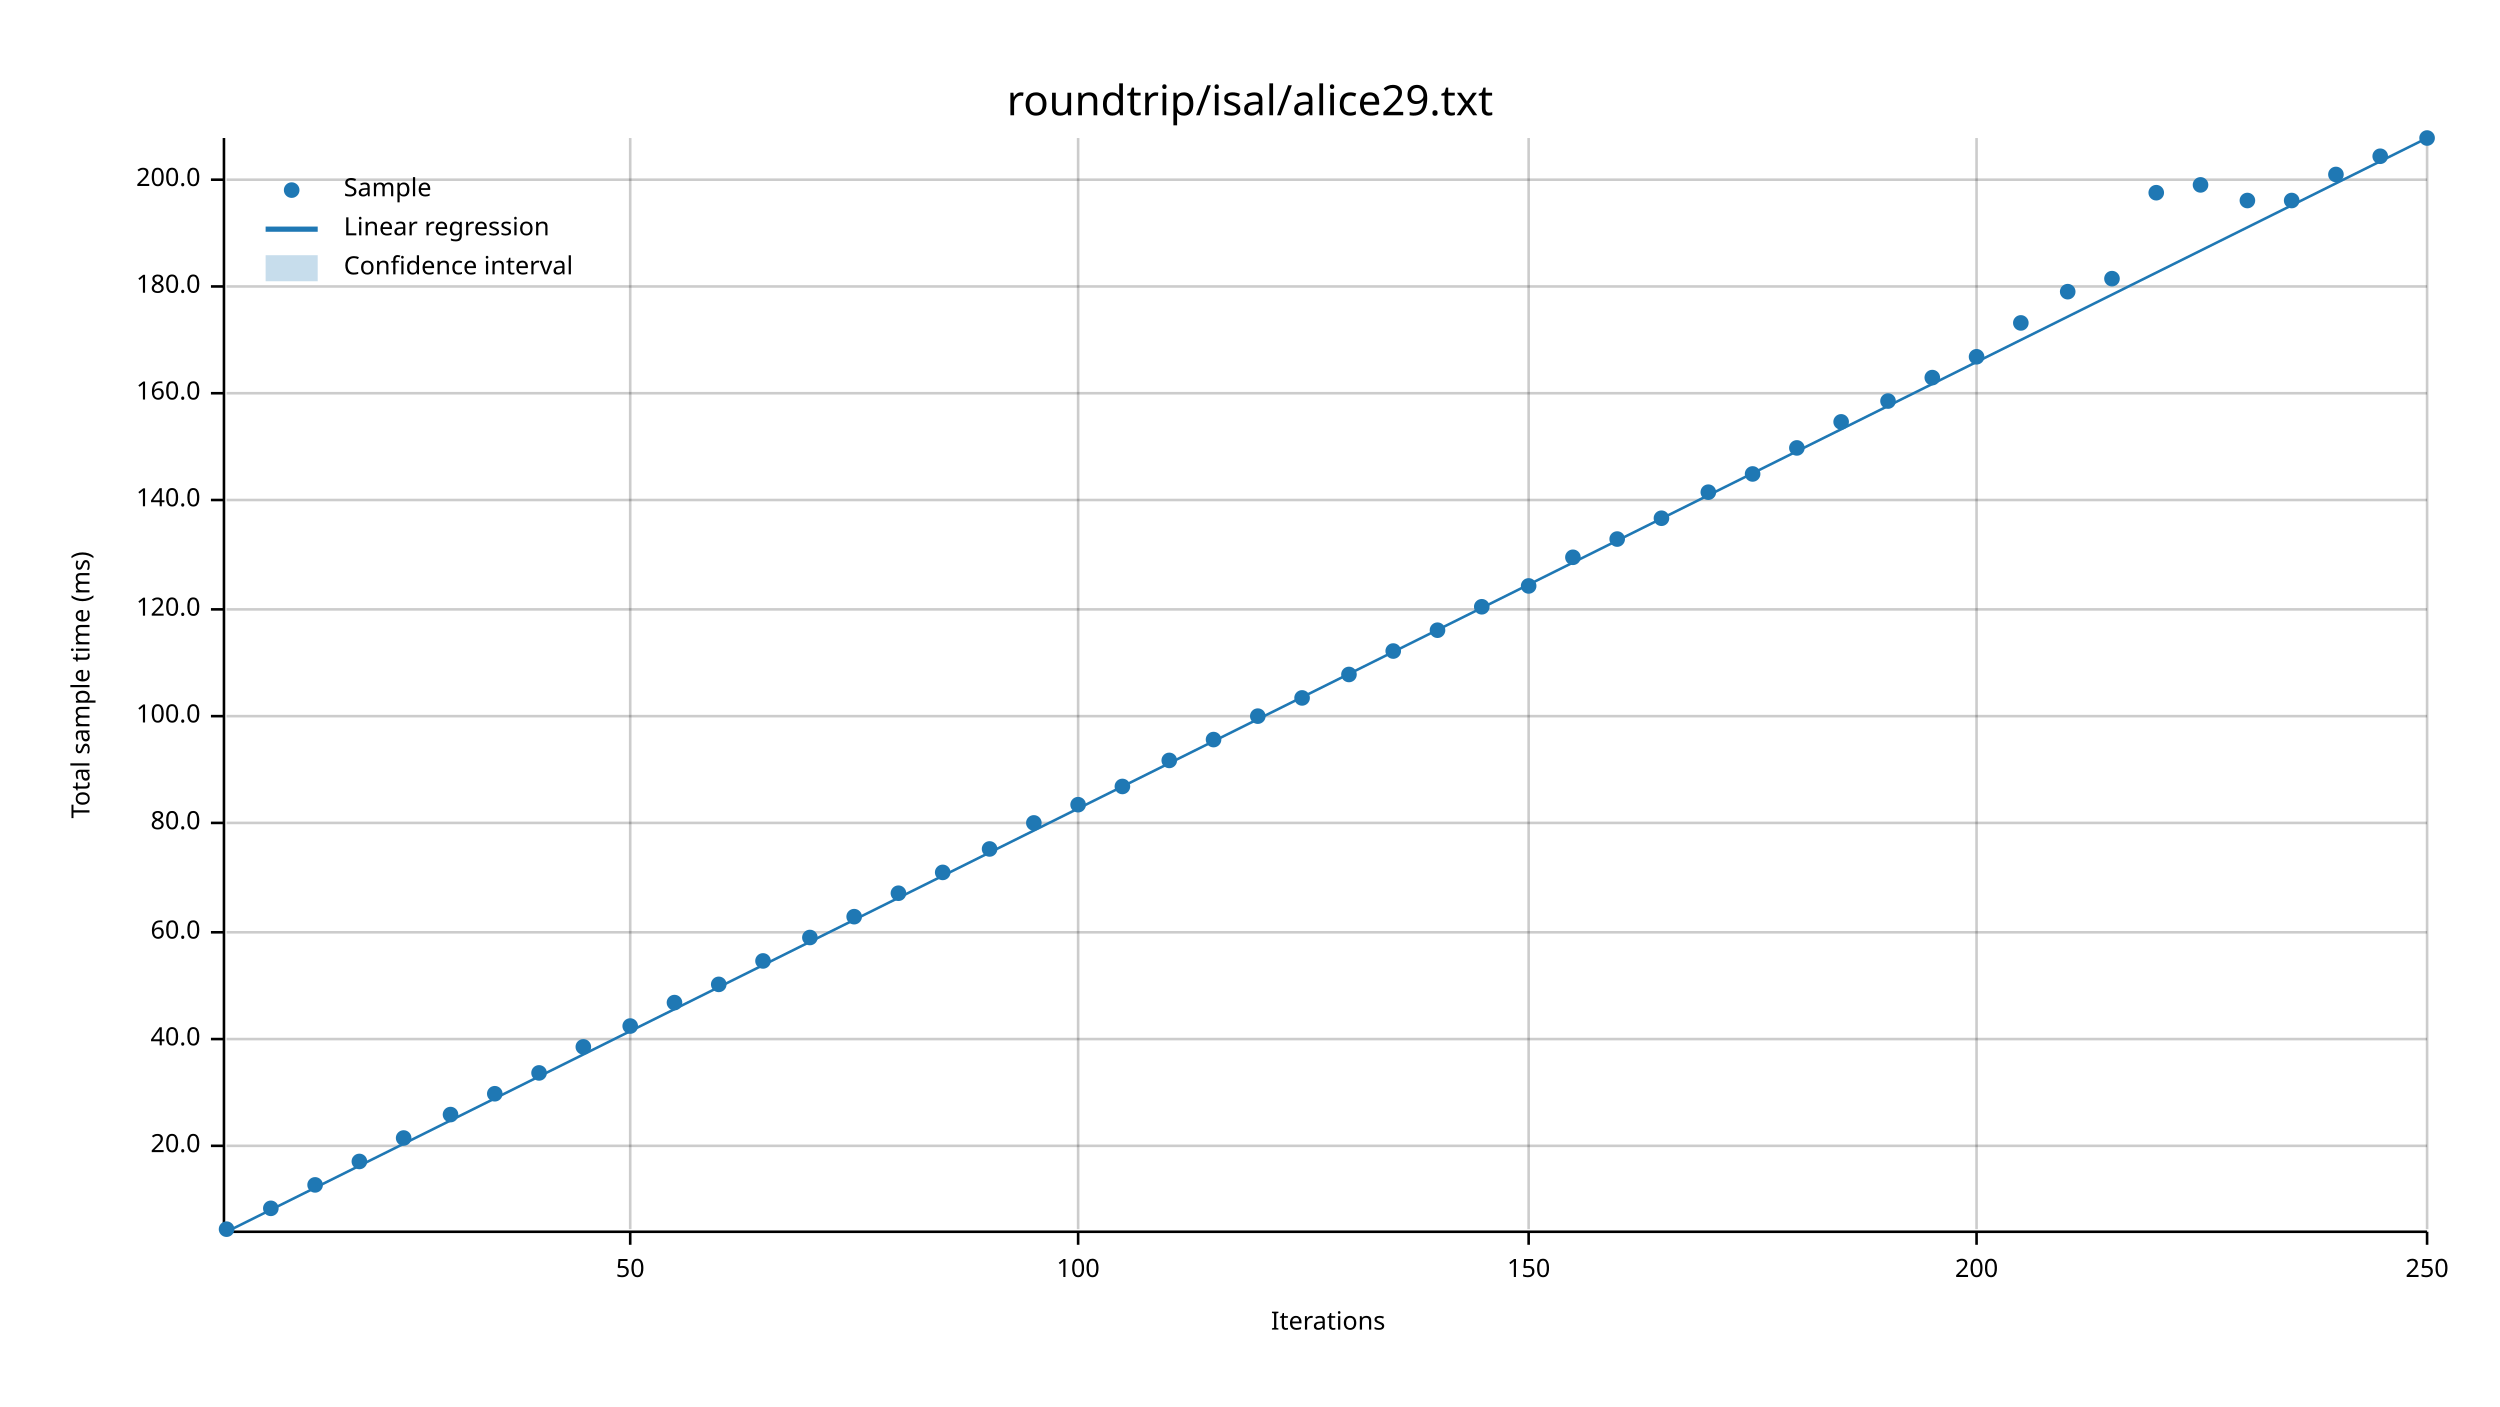
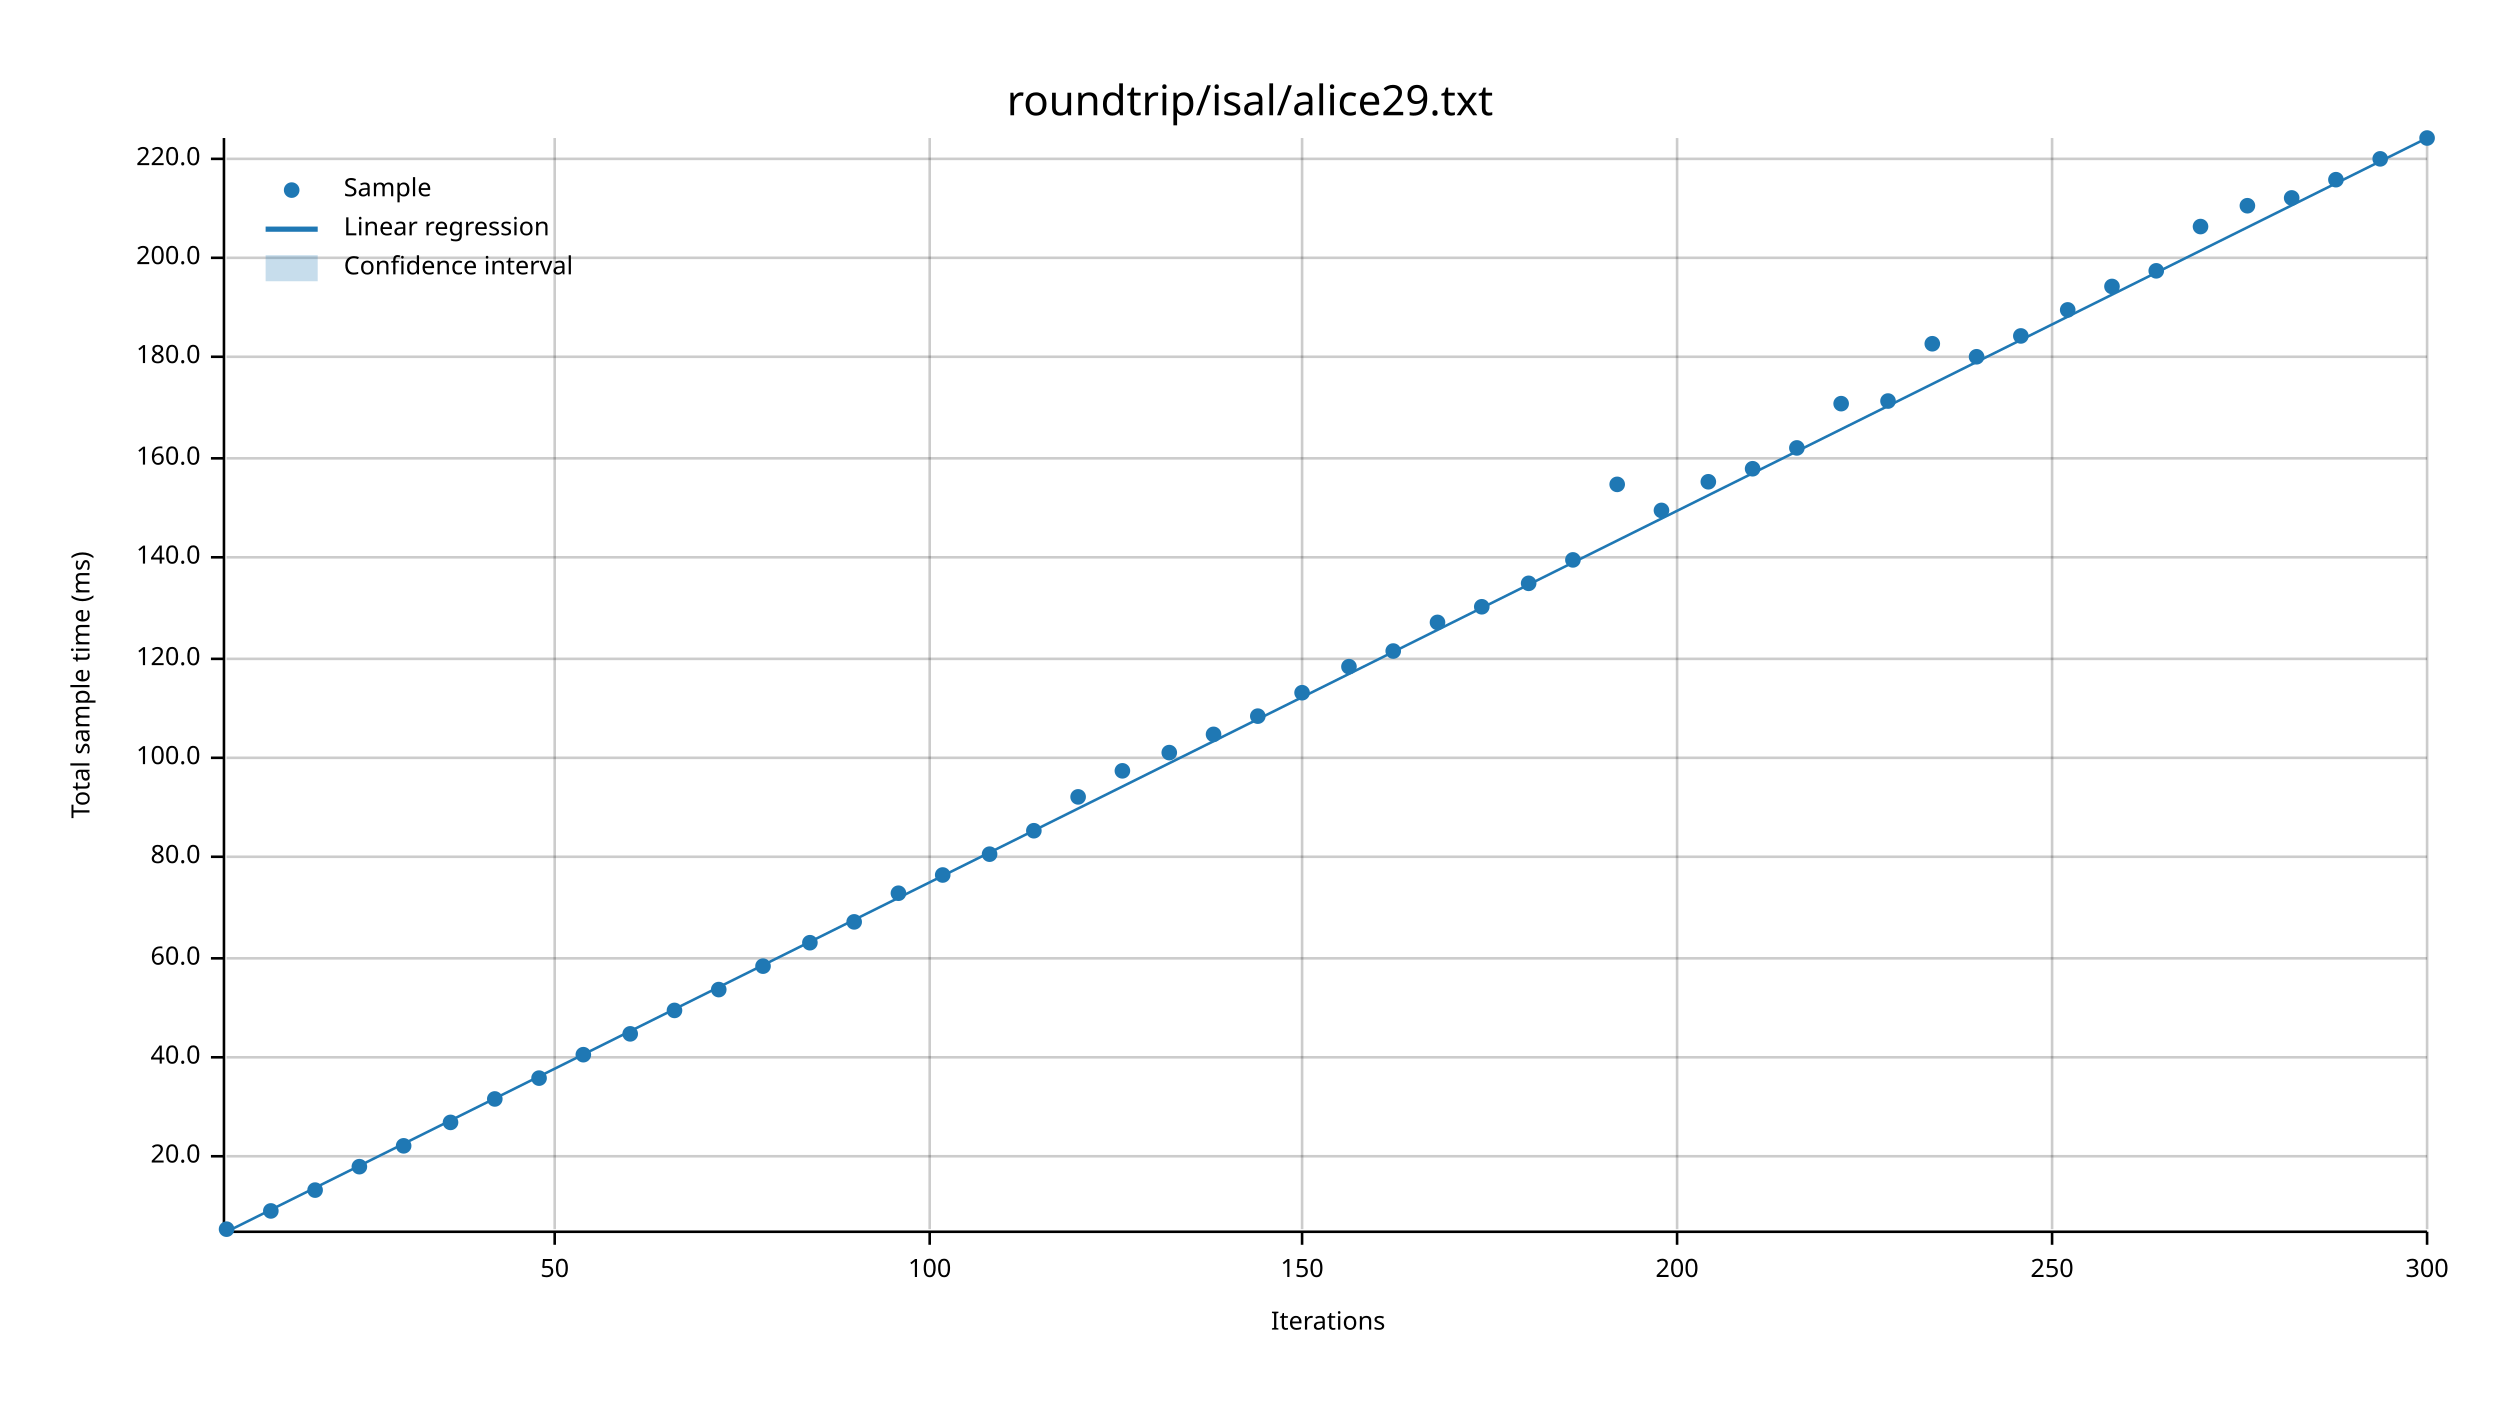
<svg xmlns="http://www.w3.org/2000/svg" width="960" height="540" viewBox="0 0 960 540">
  <text x="480" y="32" dy="0.76em" text-anchor="middle" font-family="sans-serif" font-size="16.129" opacity="1" fill="#000000">
roundtrip/isal/alice29.txt
</text>
  <text x="27" y="263" dy="0.76em" text-anchor="middle" font-family="sans-serif" font-size="9.677" opacity="1" fill="#000000" transform="rotate(270, 27, 263)">
Total sample time (ms)
</text>
  <text x="510" y="513" dy="-0.5ex" text-anchor="middle" font-family="sans-serif" font-size="9.677" opacity="1" fill="#000000">
Iterations
</text>
-   <line opacity="0.2" stroke="#000000" stroke-width="1" x1="242" y1="472" x2="242" y2="53" />
-   <line opacity="0.2" stroke="#000000" stroke-width="1" x1="414" y1="472" x2="414" y2="53" />
-   <line opacity="0.2" stroke="#000000" stroke-width="1" x1="587" y1="472" x2="587" y2="53" />
-   <line opacity="0.2" stroke="#000000" stroke-width="1" x1="759" y1="472" x2="759" y2="53" />
+   <line opacity="0.2" stroke="#000000" stroke-width="1" x1="213" y1="472" x2="213" y2="53" />
+   <line opacity="0.2" stroke="#000000" stroke-width="1" x1="357" y1="472" x2="357" y2="53" />
+   <line opacity="0.2" stroke="#000000" stroke-width="1" x1="500" y1="472" x2="500" y2="53" />
+   <line opacity="0.2" stroke="#000000" stroke-width="1" x1="644" y1="472" x2="644" y2="53" />
+   <line opacity="0.2" stroke="#000000" stroke-width="1" x1="788" y1="472" x2="788" y2="53" />
  <line opacity="0.2" stroke="#000000" stroke-width="1" x1="932" y1="472" x2="932" y2="53" />
-   <line opacity="0.2" stroke="#000000" stroke-width="1" x1="87" y1="440" x2="932" y2="440" />
-   <line opacity="0.2" stroke="#000000" stroke-width="1" x1="87" y1="399" x2="932" y2="399" />
-   <line opacity="0.2" stroke="#000000" stroke-width="1" x1="87" y1="358" x2="932" y2="358" />
-   <line opacity="0.2" stroke="#000000" stroke-width="1" x1="87" y1="316" x2="932" y2="316" />
-   <line opacity="0.2" stroke="#000000" stroke-width="1" x1="87" y1="275" x2="932" y2="275" />
-   <line opacity="0.2" stroke="#000000" stroke-width="1" x1="87" y1="234" x2="932" y2="234" />
-   <line opacity="0.2" stroke="#000000" stroke-width="1" x1="87" y1="192" x2="932" y2="192" />
-   <line opacity="0.2" stroke="#000000" stroke-width="1" x1="87" y1="151" x2="932" y2="151" />
-   <line opacity="0.2" stroke="#000000" stroke-width="1" x1="87" y1="110" x2="932" y2="110" />
-   <line opacity="0.2" stroke="#000000" stroke-width="1" x1="87" y1="69" x2="932" y2="69" />
+   <line opacity="0.2" stroke="#000000" stroke-width="1" x1="87" y1="444" x2="932" y2="444" />
+   <line opacity="0.2" stroke="#000000" stroke-width="1" x1="87" y1="406" x2="932" y2="406" />
+   <line opacity="0.2" stroke="#000000" stroke-width="1" x1="87" y1="368" x2="932" y2="368" />
+   <line opacity="0.2" stroke="#000000" stroke-width="1" x1="87" y1="329" x2="932" y2="329" />
+   <line opacity="0.2" stroke="#000000" stroke-width="1" x1="87" y1="291" x2="932" y2="291" />
+   <line opacity="0.2" stroke="#000000" stroke-width="1" x1="87" y1="253" x2="932" y2="253" />
+   <line opacity="0.2" stroke="#000000" stroke-width="1" x1="87" y1="214" x2="932" y2="214" />
+   <line opacity="0.2" stroke="#000000" stroke-width="1" x1="87" y1="176" x2="932" y2="176" />
+   <line opacity="0.2" stroke="#000000" stroke-width="1" x1="87" y1="137" x2="932" y2="137" />
+   <line opacity="0.2" stroke="#000000" stroke-width="1" x1="87" y1="99" x2="932" y2="99" />
+   <line opacity="0.2" stroke="#000000" stroke-width="1" x1="87" y1="61" x2="932" y2="61" />
  <polyline fill="none" opacity="1" stroke="#000000" stroke-width="1" points="86,53 86,472 " />
-   <text x="77" y="440" dy="0.5ex" text-anchor="end" font-family="sans-serif" font-size="9.677" opacity="1" fill="#000000">
+   <text x="77" y="444" dy="0.5ex" text-anchor="end" font-family="sans-serif" font-size="9.677" opacity="1" fill="#000000">
20.0
</text>
-   <polyline fill="none" opacity="1" stroke="#000000" stroke-width="1" points="81,440 86,440 " />
-   <text x="77" y="399" dy="0.5ex" text-anchor="end" font-family="sans-serif" font-size="9.677" opacity="1" fill="#000000">
+   <polyline fill="none" opacity="1" stroke="#000000" stroke-width="1" points="81,444 86,444 " />
+   <text x="77" y="406" dy="0.5ex" text-anchor="end" font-family="sans-serif" font-size="9.677" opacity="1" fill="#000000">
40.0
</text>
-   <polyline fill="none" opacity="1" stroke="#000000" stroke-width="1" points="81,399 86,399 " />
-   <text x="77" y="358" dy="0.5ex" text-anchor="end" font-family="sans-serif" font-size="9.677" opacity="1" fill="#000000">
+   <polyline fill="none" opacity="1" stroke="#000000" stroke-width="1" points="81,406 86,406 " />
+   <text x="77" y="368" dy="0.5ex" text-anchor="end" font-family="sans-serif" font-size="9.677" opacity="1" fill="#000000">
60.0
</text>
-   <polyline fill="none" opacity="1" stroke="#000000" stroke-width="1" points="81,358 86,358 " />
-   <text x="77" y="316" dy="0.5ex" text-anchor="end" font-family="sans-serif" font-size="9.677" opacity="1" fill="#000000">
+   <polyline fill="none" opacity="1" stroke="#000000" stroke-width="1" points="81,368 86,368 " />
+   <text x="77" y="329" dy="0.5ex" text-anchor="end" font-family="sans-serif" font-size="9.677" opacity="1" fill="#000000">
80.0
</text>
-   <polyline fill="none" opacity="1" stroke="#000000" stroke-width="1" points="81,316 86,316 " />
-   <text x="77" y="275" dy="0.5ex" text-anchor="end" font-family="sans-serif" font-size="9.677" opacity="1" fill="#000000">
+   <polyline fill="none" opacity="1" stroke="#000000" stroke-width="1" points="81,329 86,329 " />
+   <text x="77" y="291" dy="0.5ex" text-anchor="end" font-family="sans-serif" font-size="9.677" opacity="1" fill="#000000">
100.0
</text>
-   <polyline fill="none" opacity="1" stroke="#000000" stroke-width="1" points="81,275 86,275 " />
-   <text x="77" y="234" dy="0.5ex" text-anchor="end" font-family="sans-serif" font-size="9.677" opacity="1" fill="#000000">
+   <polyline fill="none" opacity="1" stroke="#000000" stroke-width="1" points="81,291 86,291 " />
+   <text x="77" y="253" dy="0.5ex" text-anchor="end" font-family="sans-serif" font-size="9.677" opacity="1" fill="#000000">
120.0
</text>
-   <polyline fill="none" opacity="1" stroke="#000000" stroke-width="1" points="81,234 86,234 " />
-   <text x="77" y="192" dy="0.5ex" text-anchor="end" font-family="sans-serif" font-size="9.677" opacity="1" fill="#000000">
+   <polyline fill="none" opacity="1" stroke="#000000" stroke-width="1" points="81,253 86,253 " />
+   <text x="77" y="214" dy="0.5ex" text-anchor="end" font-family="sans-serif" font-size="9.677" opacity="1" fill="#000000">
140.0
</text>
-   <polyline fill="none" opacity="1" stroke="#000000" stroke-width="1" points="81,192 86,192 " />
-   <text x="77" y="151" dy="0.5ex" text-anchor="end" font-family="sans-serif" font-size="9.677" opacity="1" fill="#000000">
+   <polyline fill="none" opacity="1" stroke="#000000" stroke-width="1" points="81,214 86,214 " />
+   <text x="77" y="176" dy="0.5ex" text-anchor="end" font-family="sans-serif" font-size="9.677" opacity="1" fill="#000000">
160.0
</text>
-   <polyline fill="none" opacity="1" stroke="#000000" stroke-width="1" points="81,151 86,151 " />
-   <text x="77" y="110" dy="0.5ex" text-anchor="end" font-family="sans-serif" font-size="9.677" opacity="1" fill="#000000">
+   <polyline fill="none" opacity="1" stroke="#000000" stroke-width="1" points="81,176 86,176 " />
+   <text x="77" y="137" dy="0.5ex" text-anchor="end" font-family="sans-serif" font-size="9.677" opacity="1" fill="#000000">
180.0
</text>
-   <polyline fill="none" opacity="1" stroke="#000000" stroke-width="1" points="81,110 86,110 " />
-   <text x="77" y="69" dy="0.5ex" text-anchor="end" font-family="sans-serif" font-size="9.677" opacity="1" fill="#000000">
+   <polyline fill="none" opacity="1" stroke="#000000" stroke-width="1" points="81,137 86,137 " />
+   <text x="77" y="99" dy="0.5ex" text-anchor="end" font-family="sans-serif" font-size="9.677" opacity="1" fill="#000000">
200.0
</text>
-   <polyline fill="none" opacity="1" stroke="#000000" stroke-width="1" points="81,69 86,69 " />
+   <polyline fill="none" opacity="1" stroke="#000000" stroke-width="1" points="81,99 86,99 " />
+   <text x="77" y="61" dy="0.5ex" text-anchor="end" font-family="sans-serif" font-size="9.677" opacity="1" fill="#000000">
+ 220.0
+ </text>
+   <polyline fill="none" opacity="1" stroke="#000000" stroke-width="1" points="81,61 86,61 " />
  <polyline fill="none" opacity="1" stroke="#000000" stroke-width="1" points="87,473 932,473 " />
-   <text x="242" y="483" dy="0.76em" text-anchor="middle" font-family="sans-serif" font-size="9.677" opacity="1" fill="#000000">
+   <text x="213" y="483" dy="0.76em" text-anchor="middle" font-family="sans-serif" font-size="9.677" opacity="1" fill="#000000">
50
</text>
-   <polyline fill="none" opacity="1" stroke="#000000" stroke-width="1" points="242,473 242,478 " />
-   <text x="414" y="483" dy="0.76em" text-anchor="middle" font-family="sans-serif" font-size="9.677" opacity="1" fill="#000000">
+   <polyline fill="none" opacity="1" stroke="#000000" stroke-width="1" points="213,473 213,478 " />
+   <text x="357" y="483" dy="0.76em" text-anchor="middle" font-family="sans-serif" font-size="9.677" opacity="1" fill="#000000">
100
</text>
-   <polyline fill="none" opacity="1" stroke="#000000" stroke-width="1" points="414,473 414,478 " />
-   <text x="587" y="483" dy="0.76em" text-anchor="middle" font-family="sans-serif" font-size="9.677" opacity="1" fill="#000000">
+   <polyline fill="none" opacity="1" stroke="#000000" stroke-width="1" points="357,473 357,478 " />
+   <text x="500" y="483" dy="0.76em" text-anchor="middle" font-family="sans-serif" font-size="9.677" opacity="1" fill="#000000">
150
</text>
-   <polyline fill="none" opacity="1" stroke="#000000" stroke-width="1" points="587,473 587,478 " />
-   <text x="759" y="483" dy="0.76em" text-anchor="middle" font-family="sans-serif" font-size="9.677" opacity="1" fill="#000000">
+   <polyline fill="none" opacity="1" stroke="#000000" stroke-width="1" points="500,473 500,478 " />
+   <text x="644" y="483" dy="0.76em" text-anchor="middle" font-family="sans-serif" font-size="9.677" opacity="1" fill="#000000">
200
</text>
-   <polyline fill="none" opacity="1" stroke="#000000" stroke-width="1" points="759,473 759,478 " />
+   <polyline fill="none" opacity="1" stroke="#000000" stroke-width="1" points="644,473 644,478 " />
+   <text x="788" y="483" dy="0.76em" text-anchor="middle" font-family="sans-serif" font-size="9.677" opacity="1" fill="#000000">
+ 250
+ </text>
+   <polyline fill="none" opacity="1" stroke="#000000" stroke-width="1" points="788,473 788,478 " />
  <text x="932" y="483" dy="0.76em" text-anchor="middle" font-family="sans-serif" font-size="9.677" opacity="1" fill="#000000">
- 250
+ 300
</text>
  <polyline fill="none" opacity="1" stroke="#000000" stroke-width="1" points="932,473 932,478 " />
  <circle cx="87" cy="472" r="3" opacity="1" fill="#1F78B4" stroke="none" stroke-width="1" />
-   <circle cx="104" cy="464" r="3" opacity="1" fill="#1F78B4" stroke="none" stroke-width="1" />
-   <circle cx="121" cy="455" r="3" opacity="1" fill="#1F78B4" stroke="none" stroke-width="1" />
-   <circle cx="138" cy="446" r="3" opacity="1" fill="#1F78B4" stroke="none" stroke-width="1" />
-   <circle cx="155" cy="437" r="3" opacity="1" fill="#1F78B4" stroke="none" stroke-width="1" />
-   <circle cx="173" cy="428" r="3" opacity="1" fill="#1F78B4" stroke="none" stroke-width="1" />
-   <circle cx="190" cy="420" r="3" opacity="1" fill="#1F78B4" stroke="none" stroke-width="1" />
-   <circle cx="207" cy="412" r="3" opacity="1" fill="#1F78B4" stroke="none" stroke-width="1" />
-   <circle cx="224" cy="402" r="3" opacity="1" fill="#1F78B4" stroke="none" stroke-width="1" />
-   <circle cx="242" cy="394" r="3" opacity="1" fill="#1F78B4" stroke="none" stroke-width="1" />
-   <circle cx="259" cy="385" r="3" opacity="1" fill="#1F78B4" stroke="none" stroke-width="1" />
-   <circle cx="276" cy="378" r="3" opacity="1" fill="#1F78B4" stroke="none" stroke-width="1" />
-   <circle cx="293" cy="369" r="3" opacity="1" fill="#1F78B4" stroke="none" stroke-width="1" />
-   <circle cx="311" cy="360" r="3" opacity="1" fill="#1F78B4" stroke="none" stroke-width="1" />
-   <circle cx="328" cy="352" r="3" opacity="1" fill="#1F78B4" stroke="none" stroke-width="1" />
+   <circle cx="104" cy="465" r="3" opacity="1" fill="#1F78B4" stroke="none" stroke-width="1" />
+   <circle cx="121" cy="457" r="3" opacity="1" fill="#1F78B4" stroke="none" stroke-width="1" />
+   <circle cx="138" cy="448" r="3" opacity="1" fill="#1F78B4" stroke="none" stroke-width="1" />
+   <circle cx="155" cy="440" r="3" opacity="1" fill="#1F78B4" stroke="none" stroke-width="1" />
+   <circle cx="173" cy="431" r="3" opacity="1" fill="#1F78B4" stroke="none" stroke-width="1" />
+   <circle cx="190" cy="422" r="3" opacity="1" fill="#1F78B4" stroke="none" stroke-width="1" />
+   <circle cx="207" cy="414" r="3" opacity="1" fill="#1F78B4" stroke="none" stroke-width="1" />
+   <circle cx="224" cy="405" r="3" opacity="1" fill="#1F78B4" stroke="none" stroke-width="1" />
+   <circle cx="242" cy="397" r="3" opacity="1" fill="#1F78B4" stroke="none" stroke-width="1" />
+   <circle cx="259" cy="388" r="3" opacity="1" fill="#1F78B4" stroke="none" stroke-width="1" />
+   <circle cx="276" cy="380" r="3" opacity="1" fill="#1F78B4" stroke="none" stroke-width="1" />
+   <circle cx="293" cy="371" r="3" opacity="1" fill="#1F78B4" stroke="none" stroke-width="1" />
+   <circle cx="311" cy="362" r="3" opacity="1" fill="#1F78B4" stroke="none" stroke-width="1" />
+   <circle cx="328" cy="354" r="3" opacity="1" fill="#1F78B4" stroke="none" stroke-width="1" />
  <circle cx="345" cy="343" r="3" opacity="1" fill="#1F78B4" stroke="none" stroke-width="1" />
-   <circle cx="362" cy="335" r="3" opacity="1" fill="#1F78B4" stroke="none" stroke-width="1" />
-   <circle cx="380" cy="326" r="3" opacity="1" fill="#1F78B4" stroke="none" stroke-width="1" />
-   <circle cx="397" cy="316" r="3" opacity="1" fill="#1F78B4" stroke="none" stroke-width="1" />
-   <circle cx="414" cy="309" r="3" opacity="1" fill="#1F78B4" stroke="none" stroke-width="1" />
-   <circle cx="431" cy="302" r="3" opacity="1" fill="#1F78B4" stroke="none" stroke-width="1" />
-   <circle cx="449" cy="292" r="3" opacity="1" fill="#1F78B4" stroke="none" stroke-width="1" />
-   <circle cx="466" cy="284" r="3" opacity="1" fill="#1F78B4" stroke="none" stroke-width="1" />
+   <circle cx="362" cy="336" r="3" opacity="1" fill="#1F78B4" stroke="none" stroke-width="1" />
+   <circle cx="380" cy="328" r="3" opacity="1" fill="#1F78B4" stroke="none" stroke-width="1" />
+   <circle cx="397" cy="319" r="3" opacity="1" fill="#1F78B4" stroke="none" stroke-width="1" />
+   <circle cx="414" cy="306" r="3" opacity="1" fill="#1F78B4" stroke="none" stroke-width="1" />
+   <circle cx="431" cy="296" r="3" opacity="1" fill="#1F78B4" stroke="none" stroke-width="1" />
+   <circle cx="449" cy="289" r="3" opacity="1" fill="#1F78B4" stroke="none" stroke-width="1" />
+   <circle cx="466" cy="282" r="3" opacity="1" fill="#1F78B4" stroke="none" stroke-width="1" />
  <circle cx="483" cy="275" r="3" opacity="1" fill="#1F78B4" stroke="none" stroke-width="1" />
-   <circle cx="500" cy="268" r="3" opacity="1" fill="#1F78B4" stroke="none" stroke-width="1" />
-   <circle cx="518" cy="259" r="3" opacity="1" fill="#1F78B4" stroke="none" stroke-width="1" />
+   <circle cx="500" cy="266" r="3" opacity="1" fill="#1F78B4" stroke="none" stroke-width="1" />
+   <circle cx="518" cy="256" r="3" opacity="1" fill="#1F78B4" stroke="none" stroke-width="1" />
  <circle cx="535" cy="250" r="3" opacity="1" fill="#1F78B4" stroke="none" stroke-width="1" />
-   <circle cx="552" cy="242" r="3" opacity="1" fill="#1F78B4" stroke="none" stroke-width="1" />
+   <circle cx="552" cy="239" r="3" opacity="1" fill="#1F78B4" stroke="none" stroke-width="1" />
  <circle cx="569" cy="233" r="3" opacity="1" fill="#1F78B4" stroke="none" stroke-width="1" />
-   <circle cx="587" cy="225" r="3" opacity="1" fill="#1F78B4" stroke="none" stroke-width="1" />
-   <circle cx="604" cy="214" r="3" opacity="1" fill="#1F78B4" stroke="none" stroke-width="1" />
-   <circle cx="621" cy="207" r="3" opacity="1" fill="#1F78B4" stroke="none" stroke-width="1" />
-   <circle cx="638" cy="199" r="3" opacity="1" fill="#1F78B4" stroke="none" stroke-width="1" />
-   <circle cx="656" cy="189" r="3" opacity="1" fill="#1F78B4" stroke="none" stroke-width="1" />
-   <circle cx="673" cy="182" r="3" opacity="1" fill="#1F78B4" stroke="none" stroke-width="1" />
+   <circle cx="587" cy="224" r="3" opacity="1" fill="#1F78B4" stroke="none" stroke-width="1" />
+   <circle cx="604" cy="215" r="3" opacity="1" fill="#1F78B4" stroke="none" stroke-width="1" />
+   <circle cx="621" cy="186" r="3" opacity="1" fill="#1F78B4" stroke="none" stroke-width="1" />
+   <circle cx="638" cy="196" r="3" opacity="1" fill="#1F78B4" stroke="none" stroke-width="1" />
+   <circle cx="656" cy="185" r="3" opacity="1" fill="#1F78B4" stroke="none" stroke-width="1" />
+   <circle cx="673" cy="180" r="3" opacity="1" fill="#1F78B4" stroke="none" stroke-width="1" />
  <circle cx="690" cy="172" r="3" opacity="1" fill="#1F78B4" stroke="none" stroke-width="1" />
-   <circle cx="707" cy="162" r="3" opacity="1" fill="#1F78B4" stroke="none" stroke-width="1" />
+   <circle cx="707" cy="155" r="3" opacity="1" fill="#1F78B4" stroke="none" stroke-width="1" />
  <circle cx="725" cy="154" r="3" opacity="1" fill="#1F78B4" stroke="none" stroke-width="1" />
-   <circle cx="742" cy="145" r="3" opacity="1" fill="#1F78B4" stroke="none" stroke-width="1" />
+   <circle cx="742" cy="132" r="3" opacity="1" fill="#1F78B4" stroke="none" stroke-width="1" />
  <circle cx="759" cy="137" r="3" opacity="1" fill="#1F78B4" stroke="none" stroke-width="1" />
-   <circle cx="776" cy="124" r="3" opacity="1" fill="#1F78B4" stroke="none" stroke-width="1" />
-   <circle cx="794" cy="112" r="3" opacity="1" fill="#1F78B4" stroke="none" stroke-width="1" />
-   <circle cx="811" cy="107" r="3" opacity="1" fill="#1F78B4" stroke="none" stroke-width="1" />
-   <circle cx="828" cy="74" r="3" opacity="1" fill="#1F78B4" stroke="none" stroke-width="1" />
-   <circle cx="845" cy="71" r="3" opacity="1" fill="#1F78B4" stroke="none" stroke-width="1" />
-   <circle cx="863" cy="77" r="3" opacity="1" fill="#1F78B4" stroke="none" stroke-width="1" />
-   <circle cx="880" cy="77" r="3" opacity="1" fill="#1F78B4" stroke="none" stroke-width="1" />
-   <circle cx="897" cy="67" r="3" opacity="1" fill="#1F78B4" stroke="none" stroke-width="1" />
-   <circle cx="914" cy="60" r="3" opacity="1" fill="#1F78B4" stroke="none" stroke-width="1" />
+   <circle cx="776" cy="129" r="3" opacity="1" fill="#1F78B4" stroke="none" stroke-width="1" />
+   <circle cx="794" cy="119" r="3" opacity="1" fill="#1F78B4" stroke="none" stroke-width="1" />
+   <circle cx="811" cy="110" r="3" opacity="1" fill="#1F78B4" stroke="none" stroke-width="1" />
+   <circle cx="828" cy="104" r="3" opacity="1" fill="#1F78B4" stroke="none" stroke-width="1" />
+   <circle cx="845" cy="87" r="3" opacity="1" fill="#1F78B4" stroke="none" stroke-width="1" />
+   <circle cx="863" cy="79" r="3" opacity="1" fill="#1F78B4" stroke="none" stroke-width="1" />
+   <circle cx="880" cy="76" r="3" opacity="1" fill="#1F78B4" stroke="none" stroke-width="1" />
+   <circle cx="897" cy="69" r="3" opacity="1" fill="#1F78B4" stroke="none" stroke-width="1" />
+   <circle cx="914" cy="61" r="3" opacity="1" fill="#1F78B4" stroke="none" stroke-width="1" />
  <circle cx="932" cy="53" r="3" opacity="1" fill="#1F78B4" stroke="none" stroke-width="1" />
  <polyline fill="none" opacity="1" stroke="#1F78B4" stroke-width="1" points="87,473 932,53 " />
  <polygon opacity="0.25" fill="#1F78B4" points="87,473 932,53 932,53 " />
  <text x="132" y="68" dy="0.76em" text-anchor="start" font-family="sans-serif" font-size="9.677" opacity="1" fill="#000000">
Sample
</text>
  <text x="132" y="83" dy="0.76em" text-anchor="start" font-family="sans-serif" font-size="9.677" opacity="1" fill="#000000">
Linear regression
</text>
  <text x="132" y="98" dy="0.76em" text-anchor="start" font-family="sans-serif" font-size="9.677" opacity="1" fill="#000000">
Confidence interval
</text>
  <circle cx="112" cy="73" r="3" opacity="1" fill="#1F78B4" stroke="none" stroke-width="1" />
  <polyline fill="none" opacity="1" stroke="#1F78B4" stroke-width="2" points="102,88 122,88 " />
  <rect x="102" y="98" width="20" height="10" opacity="0.25" fill="#1F78B4" stroke="none" />
</svg>
